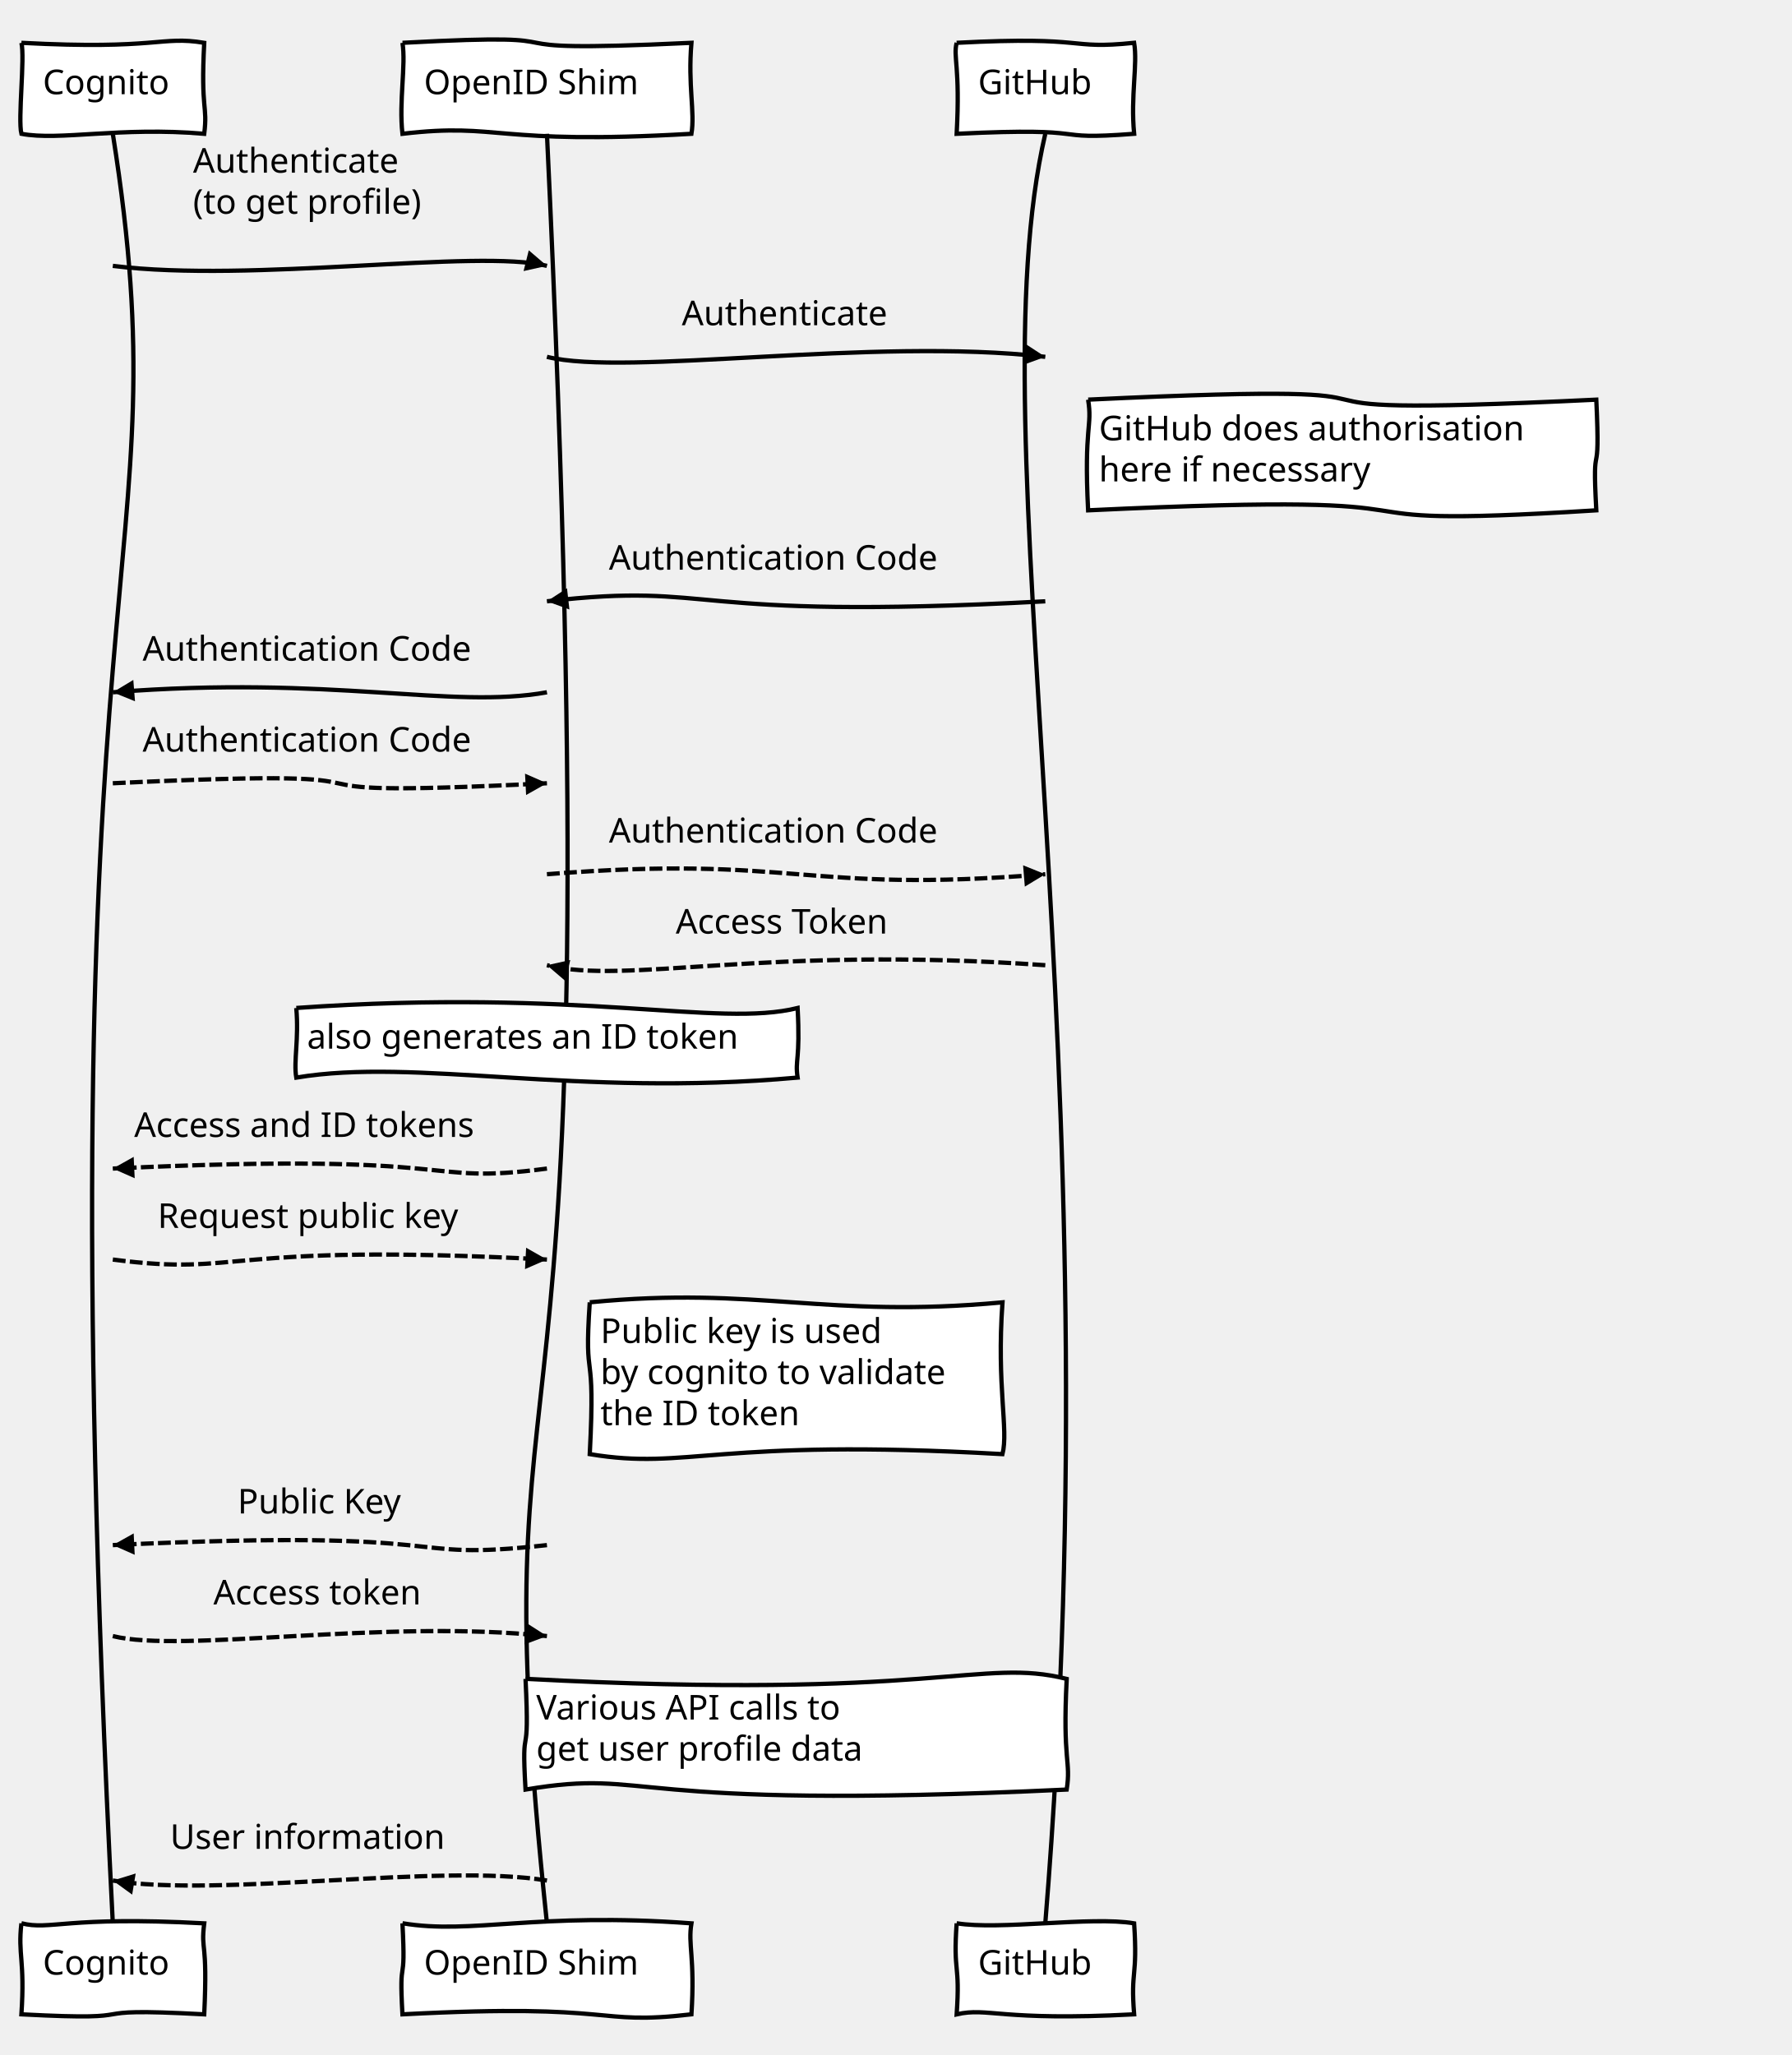
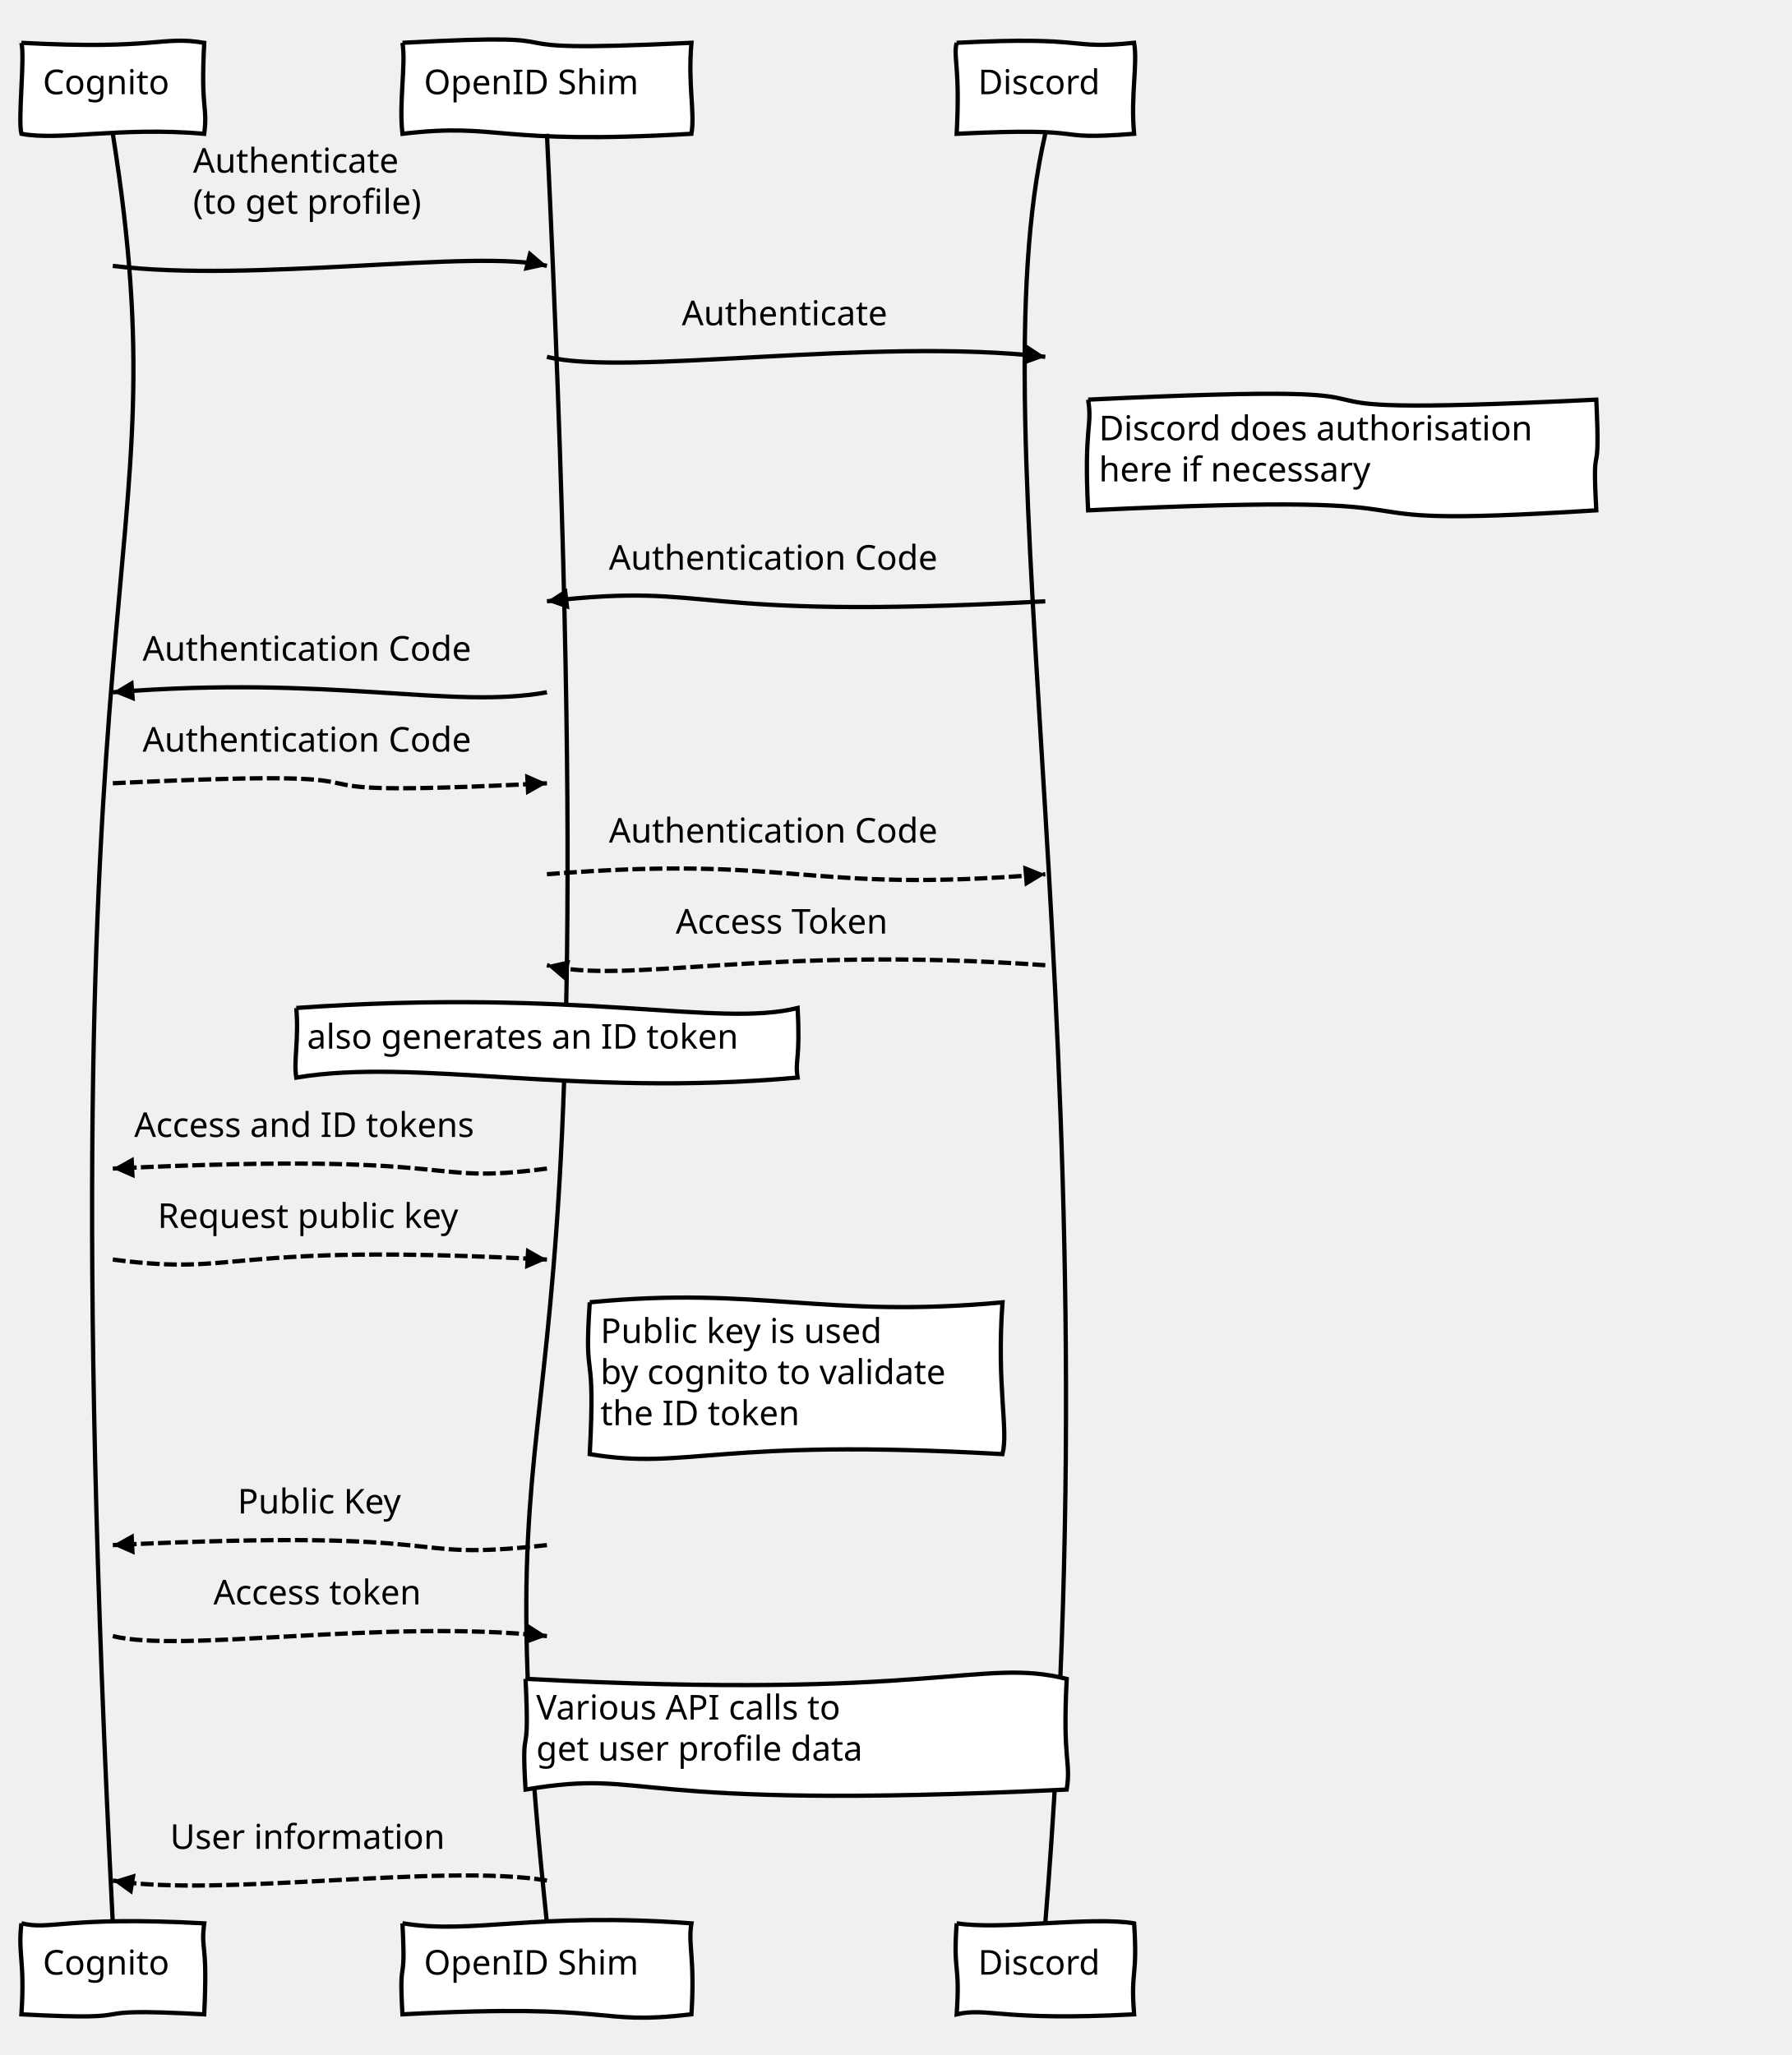
<svg xmlns="http://www.w3.org/2000/svg" width="837" height="960">
  <source>Cognito-&gt;OpenID Shim: Authenticate\n(to get profile)
- OpenID Shim-&gt;GitHub: Authenticate
- Note right of GitHub: GitHub does authorisation\n here if necessary
- GitHub-&gt;OpenID Shim: Authentication Code
+ OpenID Shim-&gt;Discord: Authenticate
+ Note right of Discord: Discord does authorisation\n here if necessary
+ Discord-&gt;OpenID Shim: Authentication Code
OpenID Shim-&gt;Cognito: Authentication Code
Cognito--&gt;OpenID Shim: Authentication Code
- OpenID Shim--&gt;GitHub: Authentication Code
- GitHub--&gt;OpenID Shim: Access Token
+ OpenID Shim--&gt;Discord: Authentication Code
+ Discord--&gt;OpenID Shim: Access Token
Note over OpenID Shim: also generates an ID token
OpenID Shim--&gt;Cognito: Access and ID tokens
Cognito--&gt;OpenID Shim: Request public key
Note right of OpenID Shim: Public key is used \nby cognito to validate\n the ID token
OpenID Shim--&gt;Cognito: Public Key
Cognito--&gt;OpenID Shim: Access token
- Note over OpenID Shim, GitHub: Various API calls to\n get user profile data
+ Note over OpenID Shim, Discord: Various API calls to\n get user profile data
OpenID Shim--&gt;Cognito: User information
</source>
  <defs>
    <marker viewBox="0 0 5 5" markerWidth="5" markerHeight="5" orient="auto" refX="5" refY="2.5" id="markerArrowBlock">
      <path d="M 0 0 L 5 2.5 L 0 5 z" />
    </marker>
    <marker viewBox="0 0 9.6 16" markerWidth="4" markerHeight="16" orient="auto" refX="9.6" refY="8" id="markerArrowOpen">
      <path d="M 9.6,8 1.92,16 0,13.7 5.76,8 0,2.286 1.92,0 9.6,8 z" />
    </marker>
  </defs>
  <g class="title" />
  <g class="actor">
    <path d="M10,20C74.0,23.4 74.9,16.6 95.4,20.0C93.7,52.3 97.1,48.8 95.4,62.5C56.0,59.1 27.9,65.9 10.0,62.5C8.3,55.7 11.7,26.8 10.0,20.0" stroke="#000000" fill="#ffffff" style="stroke-width: 2;" />
    <text x="20" y="44" style="font-size: 16px; font-family: danielbd;">
      <tspan x="20">Cognito</tspan>
    </text>
  </g>
  <g class="actor">
    <path d="M10,898.453C23.7,901.9 30.5,895.0 95.4,898.5C93.7,912.3 97.1,905.3 95.4,941.0C30.5,937.5 74.9,944.4 10.0,941.0C11.7,915.4 8.3,913.4 10.0,898.5" stroke="#000000" fill="#ffffff" style="stroke-width: 2;" />
    <text x="20" y="922.453" style="font-size: 16px; font-family: danielbd;">
      <tspan x="20">Cognito</tspan>
    </text>
  </g>
  <path d="M52.7,62.5C86.1,273.6 19.2,241.3 52.7,898.5" stroke="#000000" fill="none" style="stroke-width: 2;" />
  <g class="actor">
    <path d="M188.031,20C288.3,14.6 209.6,25.4 323.0,20.0C321.3,40.0 324.7,52.3 323.0,62.5C229.7,67.9 234.2,57.1 188.0,62.5C186.3,47.4 189.7,30.3 188.0,20.0" stroke="#000000" fill="#ffffff" style="stroke-width: 2;" />
    <text x="198.031" y="44" style="font-size: 16px; font-family: danielbd;">
      <tspan x="198.031">OpenID Shim</tspan>
    </text>
  </g>
  <g class="actor">
    <path d="M188.031,898.453C220.4,903.9 250.1,893.1 323.0,898.5C321.3,908.6 324.7,914.1 323.0,941.0C276.6,946.4 290.6,935.6 188.0,941.0C186.3,910.8 189.7,930.8 188.0,898.5" stroke="#000000" fill="#ffffff" style="stroke-width: 2;" />
    <text x="198.031" y="922.453" style="font-size: 16px; font-family: danielbd;">
      <tspan x="198.031">OpenID Shim</tspan>
    </text>
  </g>
  <path d="M255.5,62.5C288.9,764.7 222.1,581.5 255.5,898.5" stroke="#000000" fill="none" style="stroke-width: 2;" />
  <g class="actor">
    <path d="M446.883,20C509.9,16.7 497.9,23.3 529.8,20.0C531.5,30.2 528.1,44.7 529.8,62.5C486.9,65.8 514.9,59.2 446.9,62.5C448.6,30.8 445.2,26.8 446.9,20.0" stroke="#000000" fill="#ffffff" style="stroke-width: 2;" />
    <text x="456.883" y="44" style="font-size: 16px; font-family: danielbd;">
-       <tspan x="456.883">GitHub</tspan>
+       <tspan x="456.883">Discord</tspan>
    </text>
  </g>
  <g class="actor">
    <path d="M446.883,898.453C466.8,901.8 509.9,895.1 529.8,898.5C531.5,924.4 528.1,919.7 529.8,941.0C466.8,944.3 461.8,937.6 446.9,941.0C448.6,916.4 445.2,922.5 446.9,898.5" stroke="#000000" fill="#ffffff" style="stroke-width: 2;" />
    <text x="456.883" y="922.453" style="font-size: 16px; font-family: danielbd;">
-       <tspan x="456.883">GitHub</tspan>
+       <tspan x="456.883">Discord</tspan>
    </text>
  </g>
  <path d="M488.3,62.5C454.9,206.4 521.8,486.5 488.3,898.5" stroke="#000000" fill="none" style="stroke-width: 2;" />
  <g class="signal">
    <text x="90.18" y="80.656" style="font-size: 16px; font-family: danielbd;">
      <tspan x="90.18">Authenticate</tspan>
      <tspan dy="1.2em" x="90.18">(to get profile)</tspan>
    </text>
    <path d="M52.7,124.2C117.7,132.3 223.1,116.1 255.5,124.2" stroke="#000000" fill="none" style="stroke-width: 2; marker-end: url(&quot;#markerArrowBlock&quot;);" />
  </g>
  <g class="signal">
    <text x="318.5" y="151.938" style="font-size: 16px; font-family: danielbd;">
      <tspan x="318.5">Authenticate</tspan>
    </text>
    <path d="M255.5,166.7C292.8,176.0 407.3,157.4 488.3,166.7" stroke="#000000" fill="none" style="stroke-width: 2; marker-end: url(&quot;#markerArrowBlock&quot;);" />
  </g>
  <g class="note">
    <path d="M508.344,186.688C707.7,177.2 550.0,196.2 745.7,186.7C747.7,229.6 743.6,200.3 745.7,238.4C594.4,247.9 707.7,228.9 508.3,238.4C506.3,198.7 510.4,199.5 508.3,186.7" stroke="#000000" fill="#ffffff" style="stroke-width: 2;" />
    <text x="513.344" y="205.688" style="font-size: 16px; font-family: danielbd;">
-       <tspan x="513.344">GitHub does authorisation</tspan>
+       <tspan x="513.344">Discord does authorisation</tspan>
      <tspan dy="1.2em" x="513.344">here if necessary</tspan>
    </text>
  </g>
  <g class="signal">
    <text x="284.445" y="266.125" style="font-size: 16px; font-family: danielbd;">
      <tspan x="284.445">Authentication Code</tspan>
    </text>
    <path d="M488.3,280.9C315.4,290.2 337.2,271.6 255.5,280.9" stroke="#000000" fill="none" style="stroke-width: 2; marker-end: url(&quot;#markerArrowBlock&quot;);" />
  </g>
  <g class="signal">
    <text x="66.617" y="308.625" style="font-size: 16px; font-family: danielbd;">
      <tspan x="66.617">Authentication Code</tspan>
    </text>
    <path d="M255.5,323.4C210.7,331.5 155.3,315.3 52.7,323.4" stroke="#000000" fill="none" style="stroke-width: 2; marker-end: url(&quot;#markerArrowBlock&quot;);" />
  </g>
  <g class="signal">
    <text x="66.617" y="351.125" style="font-size: 16px; font-family: danielbd;">
      <tspan x="66.617">Authentication Code</tspan>
    </text>
    <path d="M52.7,365.9C223.1,357.8 95.2,374.0 255.5,365.9" stroke="#000000" fill="none" style="stroke-width: 2; stroke-dasharray: 6, 2; marker-end: url(&quot;#markerArrowBlock&quot;);" />
  </g>
  <g class="signal">
    <text x="284.445" y="393.625" style="font-size: 16px; font-family: danielbd;">
      <tspan x="284.445">Authentication Code</tspan>
    </text>
    <path d="M255.5,408.4C372.4,399.1 373.8,417.7 488.3,408.4" stroke="#000000" fill="none" style="stroke-width: 2; stroke-dasharray: 6, 2; marker-end: url(&quot;#markerArrowBlock&quot;);" />
  </g>
  <g class="signal">
    <text x="315.672" y="436.125" style="font-size: 16px; font-family: danielbd;">
      <tspan x="315.672">Access Token</tspan>
    </text>
    <path d="M488.3,450.9C356.5,441.6 292.8,460.2 255.5,450.9" stroke="#000000" fill="none" style="stroke-width: 2; stroke-dasharray: 6, 2; marker-end: url(&quot;#markerArrowBlock&quot;);" />
  </g>
  <g class="note">
    <path d="M138.422,470.875C272.0,461.5 335.1,480.2 372.6,470.9C373.9,495.6 371.3,494.8 372.6,503.4C268.4,512.7 194.6,494.0 138.4,503.4C137.1,495.6 139.7,485.4 138.4,470.9" stroke="#000000" fill="#ffffff" style="stroke-width: 2;" />
    <text x="143.422" y="489.875" style="font-size: 16px; font-family: danielbd;">
      <tspan x="143.422">also generates an ID token</tspan>
    </text>
  </g>
  <g class="signal">
    <text x="62.688" y="531.125" style="font-size: 16px; font-family: danielbd;">
      <tspan x="62.688">Access and ID tokens</tspan>
    </text>
    <path d="M255.5,545.9C194.4,554.0 223.1,537.8 52.7,545.9" stroke="#000000" fill="none" style="stroke-width: 2; stroke-dasharray: 6, 2; marker-end: url(&quot;#markerArrowBlock&quot;);" />
  </g>
  <g class="signal">
    <text x="73.648" y="573.625" style="font-size: 16px; font-family: danielbd;">
      <tspan x="73.648">Request public key</tspan>
    </text>
    <path d="M52.7,588.4C114.7,596.5 101.4,580.3 255.5,588.4" stroke="#000000" fill="none" style="stroke-width: 2; stroke-dasharray: 6, 2; marker-end: url(&quot;#markerArrowBlock&quot;);" />
  </g>
  <g class="note">
    <path d="M275.5,608.375C354.8,600.7 385.0,616.1 468.3,608.4C465.5,647.8 471.2,667.9 468.3,679.3C333.4,671.6 321.8,687.0 275.5,679.3C278.3,625.3 272.7,649.8 275.5,608.4" stroke="#000000" fill="#ffffff" style="stroke-width: 2;" />
    <text x="280.781" y="627.375" style="font-size: 16px; font-family: danielbd;">
      <tspan x="280.5">Public key is used</tspan>
      <tspan dy="1.2em" x="280.5">by cognito to validate</tspan>
      <tspan dy="1.2em" x="280.5">the ID token</tspan>
    </text>
  </g>
  <g class="signal">
    <text x="111" y="707.016" style="font-size: 16px; font-family: danielbd;">
      <tspan x="111">Public Key</tspan>
    </text>
    <path d="M255.5,721.8C182.4,729.9 223.1,713.7 52.7,721.8" stroke="#000000" fill="none" style="stroke-width: 2; stroke-dasharray: 6, 2; marker-end: url(&quot;#markerArrowBlock&quot;);" />
  </g>
  <g class="signal">
    <text x="99.688" y="749.516" style="font-size: 16px; font-family: danielbd;">
      <tspan x="99.688">Access token</tspan>
    </text>
    <path d="M52.7,764.3C85.1,772.4 179.3,756.2 255.5,764.3" stroke="#000000" fill="none" style="stroke-width: 2; stroke-dasharray: 6, 2; marker-end: url(&quot;#markerArrowBlock&quot;);" />
  </g>
  <g class="note">
    <path d="M245.5,784.266C437.7,794.4 457.9,774.2 498.3,784.3C496.3,823.5 500.4,822.3 498.3,836.0C286.0,846.1 306.2,825.8 245.5,836.0C243.4,800.5 247.6,827.2 245.5,784.3" stroke="#000000" fill="#ffffff" style="stroke-width: 2;" />
    <text x="254.562" y="803.266" style="font-size: 16px; font-family: danielbd;">
      <tspan x="250.5">Various API calls to</tspan>
      <tspan dy="1.2em" x="250.5">get user profile data</tspan>
    </text>
  </g>
  <g class="signal">
    <text x="79.469" y="863.703" style="font-size: 16px; font-family: danielbd;">
      <tspan x="79.469">User information</tspan>
    </text>
    <path d="M255.5,878.5C206.7,870.3 101.4,886.6 52.7,878.5" stroke="#000000" fill="none" style="stroke-width: 2; stroke-dasharray: 6, 2; marker-end: url(&quot;#markerArrowBlock&quot;);" />
  </g>
</svg>
